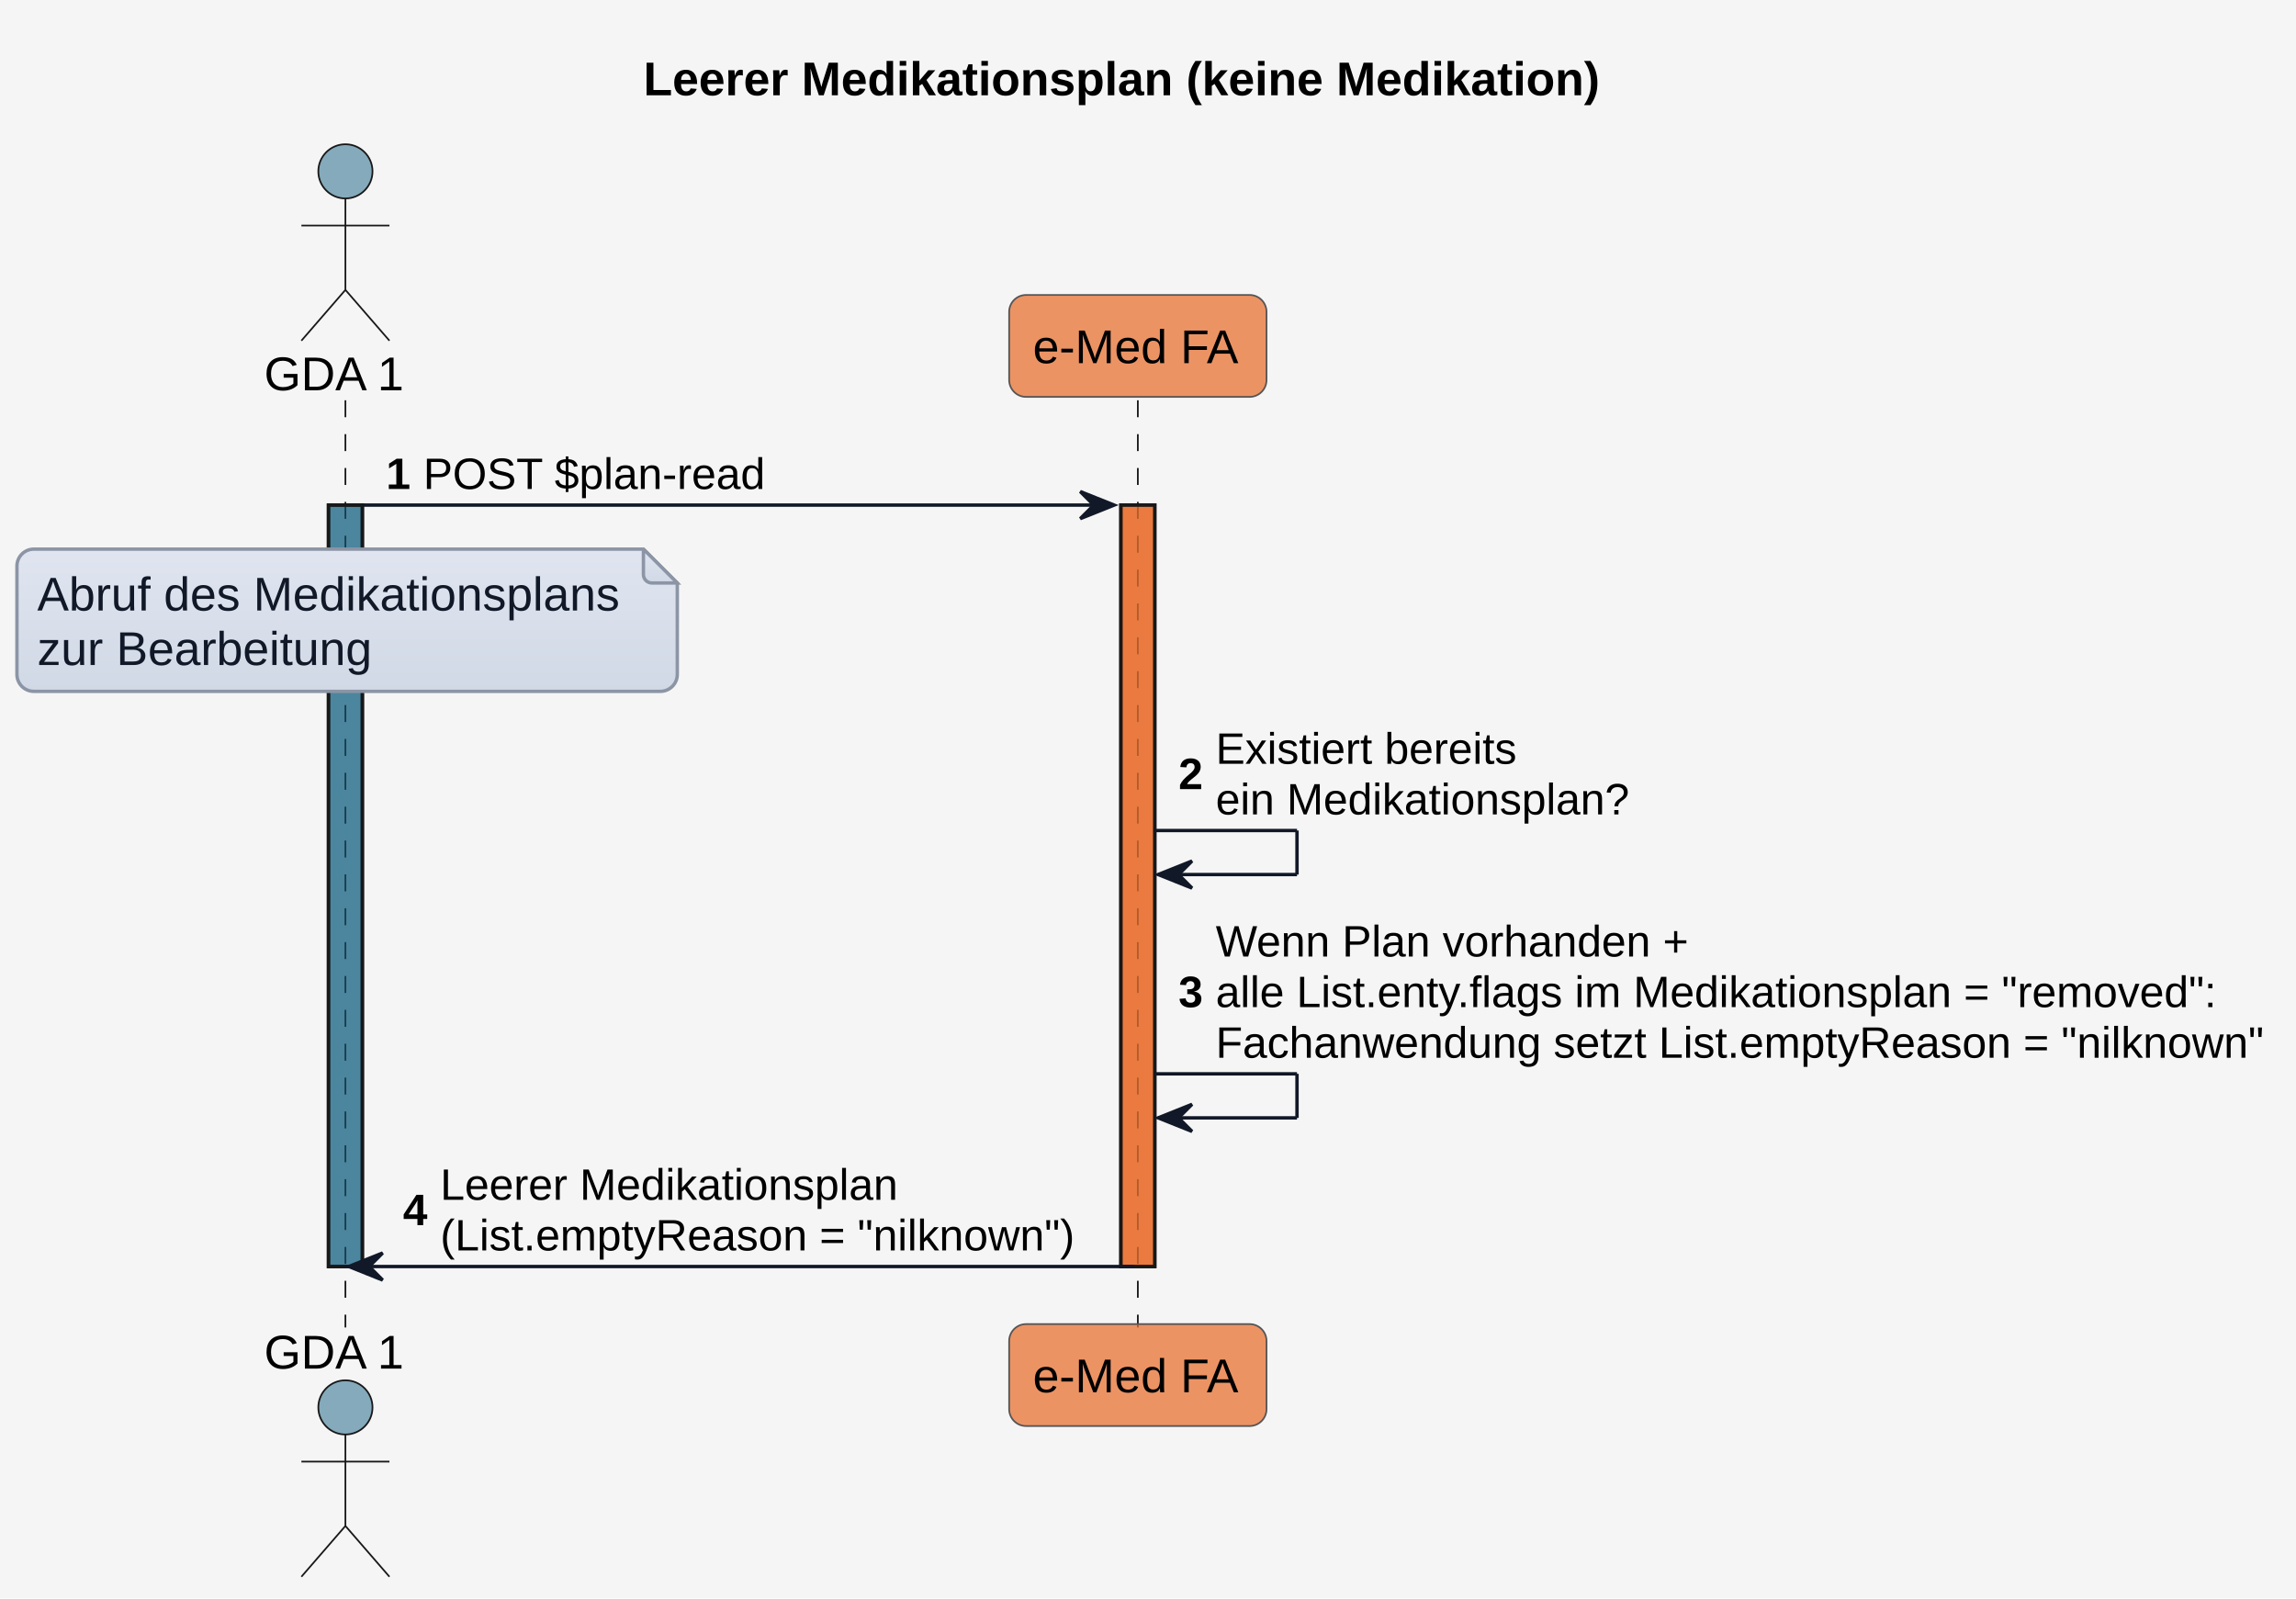
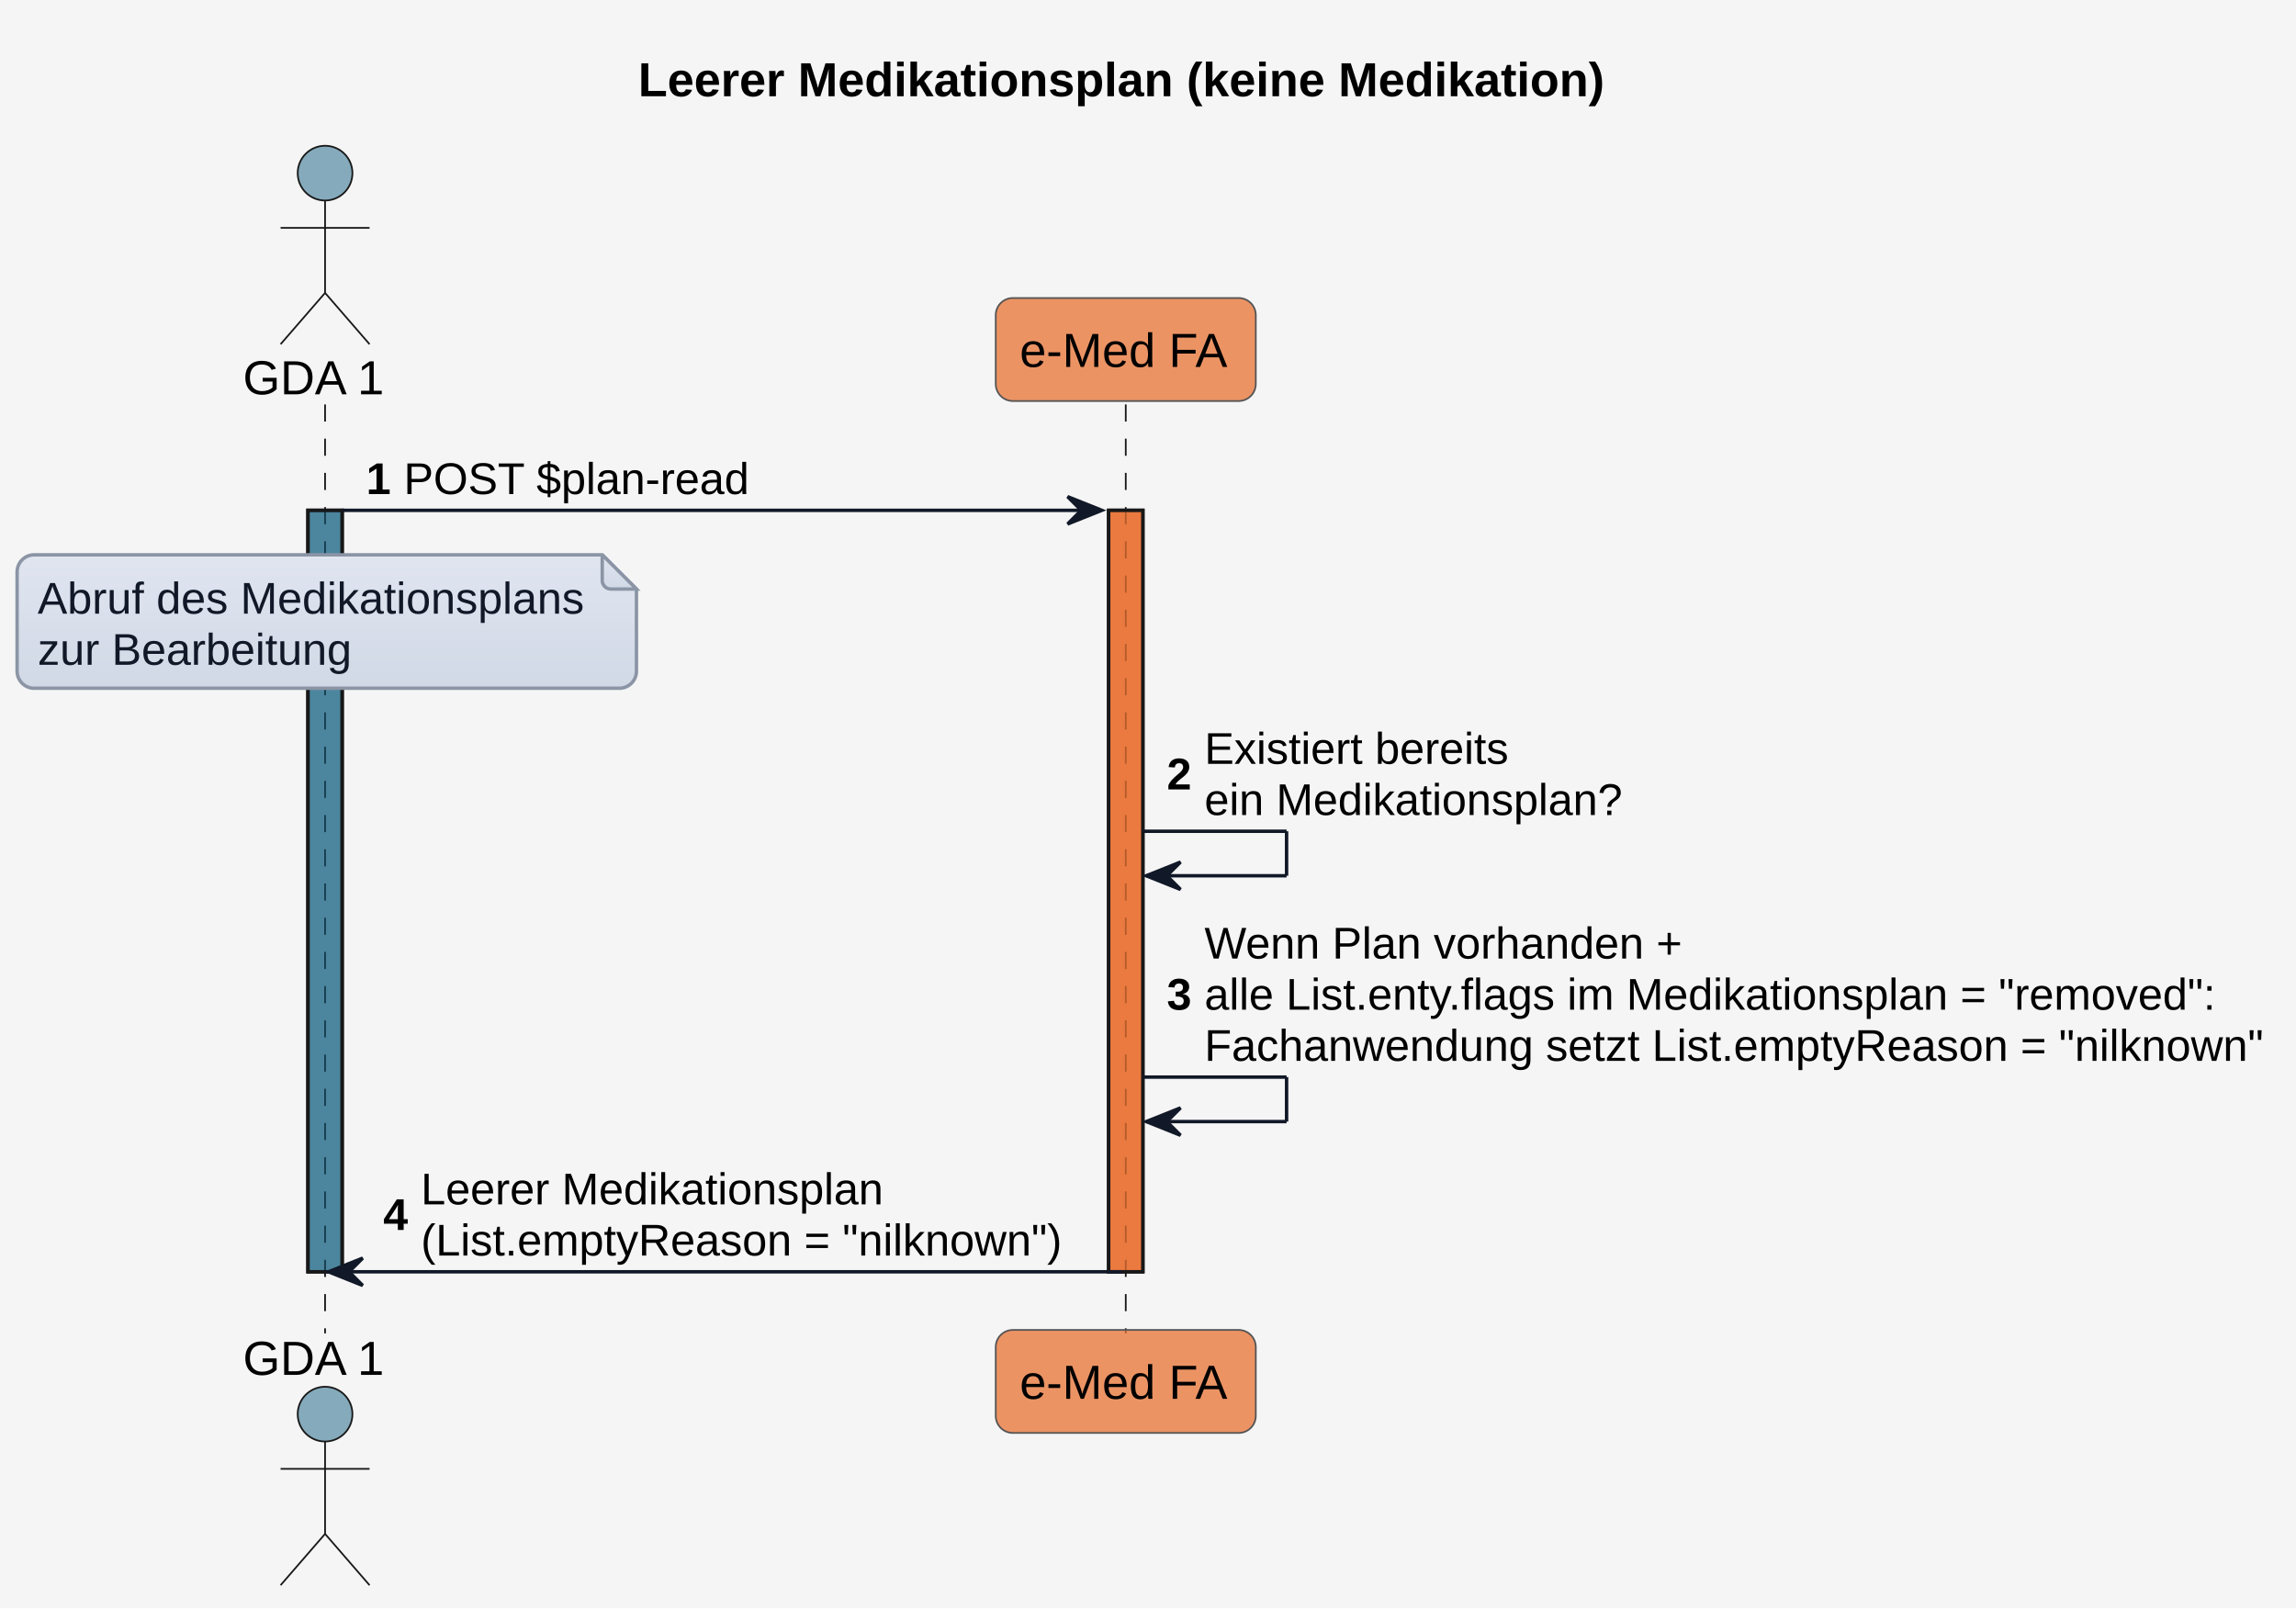
- <svg xmlns="http://www.w3.org/2000/svg" contentStyleType="text/css" height="472px" preserveAspectRatio="none" style="width:678px;height:472px;background:#F5F5F5;" version="1.1" viewBox="0 0 678 472" width="678px" zoomAndPan="magnify">
+ <svg xmlns="http://www.w3.org/2000/svg" contentStyleType="text/css" height="470px" preserveAspectRatio="none" style="width:671px;height:470px;background:#F5F5F5;" version="1.1" viewBox="0 0 671 470" width="671px" zoomAndPan="magnify">
  <defs>
-     <linearGradient id="g1xbll3anityth0" x1="50%" x2="50%" y1="0%" y2="100%">
+     <linearGradient id="g7awwafbml2dp0" x1="50%" x2="50%" y1="0%" y2="100%">
      <stop offset="0%" stop-color="#E0E5F0" />
      <stop offset="100%" stop-color="#D1D9E6" />
    </linearGradient>
  </defs>
  <g>
-     <rect fill="#F5F5F5" height="472" style="stroke:none;stroke-width:1.0;" width="678" x="0" y="0" />
-     <text fill="#000000" font-family="Arial" font-size="14" font-weight="bold" lengthAdjust="spacing" textLength="302" x="190" y="28.132">Leerer Medikationsplan (keine Medikation)</text>
-     <rect fill="#156082" fill-opacity="0.502" height="224.838" style="stroke:#181818;stroke-width:1.0;" width="10" x="97" y="149.146" />
-     <rect fill="#E97232" fill-opacity="0.741" height="224.838" style="stroke:#181818;stroke-width:1.0;" width="10" x="331" y="149.146" />
-     <line style="stroke:#181818;stroke-width:0.5;stroke-dasharray:5.0,5.0;" x1="102" x2="102" y1="118.197" y2="391.984" />
-     <line style="stroke:#181818;stroke-width:0.5;stroke-dasharray:5.0,5.0;" x1="336" x2="336" y1="118.197" y2="391.984" />
-     <text fill="#000000" font-family="Arial" font-size="14" lengthAdjust="spacing" textLength="42" x="78" y="115.231">GDA 1</text>
-     <ellipse cx="102" cy="50.599" fill="#156082" fill-opacity="0.502" rx="8" ry="8" style="stroke:#181818;stroke-width:0.5;" />
-     <path d="M102,58.599 L102,85.599 M89,66.599 L115,66.599 M102,85.599 L89,100.599 M102,85.599 L115,100.599 " fill="none" style="stroke:#181818;stroke-width:0.5;" />
-     <text fill="#000000" font-family="Arial" font-size="14" lengthAdjust="spacing" textLength="42" x="78" y="404.116">GDA 1</text>
-     <ellipse cx="102" cy="415.583" fill="#156082" fill-opacity="0.502" rx="8" ry="8" style="stroke:#181818;stroke-width:0.5;" />
-     <path d="M102,423.583 L102,450.583 M89,431.583 L115,431.583 M102,450.583 L89,465.583 M102,450.583 L115,465.583 " fill="none" style="stroke:#181818;stroke-width:0.5;" />
-     <rect fill="#E97232" fill-opacity="0.741" height="30.099" rx="5" ry="5" style="stroke:#555555;stroke-width:0.5;" width="76" x="298" y="87.099" />
-     <text fill="#000000" font-family="Arial" font-size="14" lengthAdjust="spacing" textLength="62" x="305" y="107.231">e-Med FA</text>
-     <rect fill="#E97232" fill-opacity="0.741" height="30.099" rx="5" ry="5" style="stroke:#555555;stroke-width:0.5;" width="76" x="298" y="390.984" />
-     <text fill="#000000" font-family="Arial" font-size="14" lengthAdjust="spacing" textLength="62" x="305" y="411.116">e-Med FA</text>
-     <rect fill="#156082" fill-opacity="0.502" height="224.838" style="stroke:#181818;stroke-width:1.0;" width="10" x="97" y="149.146" />
-     <rect fill="#E97232" fill-opacity="0.741" height="224.838" style="stroke:#181818;stroke-width:1.0;" width="10" x="331" y="149.146" />
-     <polygon fill="#111827" points="319,145.146,329,149.146,319,153.146,323,149.146" style="stroke:#111827;stroke-width:1.0;" />
-     <line style="stroke:#111827;stroke-width:1.0;" x1="107" x2="325" y1="149.146" y2="149.146" />
-     <text fill="#000000" font-family="Arial" font-size="13" font-weight="bold" lengthAdjust="spacing" textLength="7" x="114" y="144.391">1</text>
-     <text fill="#000000" font-family="Arial" font-size="13" lengthAdjust="spacing" textLength="99" x="125" y="144.391">POST $plan-read</text>
-     <path d="M5,167.146 L5,199.146 A5,5 0 0 0 10,204.146 L195,204.146 A5,5 0 0 0 200,199.146 L200,172.146 L190,162.146 L10,162.146 A5,5 0 0 0 5,167.146 " fill="url(#g1xbll3anityth0)" style="stroke:#8B95A5;stroke-width:1.0;" />
-     <path d="M190,162.146 L190,169.646 A2.5,2.5 0 0 0 192.5,172.146 L200,172.146 L190,162.146 " fill="url(#g1xbll3anityth0)" style="stroke:#8B95A5;stroke-width:1.0;" />
-     <text fill="#111827" font-family="Arial" font-size="14" lengthAdjust="spacing" textLength="174" x="11" y="180.278">Abruf des Medikationsplans</text>
-     <text fill="#111827" font-family="Arial" font-size="14" lengthAdjust="spacing" textLength="100" x="11" y="196.376">zur Bearbeitung</text>
-     <line style="stroke:#111827;stroke-width:1.0;" x1="341" x2="383" y1="245.241" y2="245.241" />
-     <line style="stroke:#111827;stroke-width:1.0;" x1="383" x2="383" y1="245.241" y2="258.241" />
-     <line style="stroke:#111827;stroke-width:1.0;" x1="342" x2="383" y1="258.241" y2="258.241" />
-     <polygon fill="#111827" points="352,254.241,342,258.241,352,262.241,348,258.241" style="stroke:#111827;stroke-width:1.0;" />
-     <text fill="#000000" font-family="Arial" font-size="13" font-weight="bold" lengthAdjust="spacing" textLength="7" x="348" y="233.012">2</text>
-     <text fill="#000000" font-family="Arial" font-size="13" lengthAdjust="spacing" textLength="91" x="359" y="225.537">Existiert bereits</text>
-     <text fill="#000000" font-family="Arial" font-size="13" lengthAdjust="spacing" textLength="122" x="359" y="240.486">ein Medikationsplan?</text>
-     <line style="stroke:#111827;stroke-width:1.0;" x1="341" x2="383" y1="317.087" y2="317.087" />
-     <line style="stroke:#111827;stroke-width:1.0;" x1="383" x2="383" y1="317.087" y2="330.087" />
-     <line style="stroke:#111827;stroke-width:1.0;" x1="342" x2="383" y1="330.087" y2="330.087" />
-     <polygon fill="#111827" points="352,326.087,342,330.087,352,334.087,348,330.087" style="stroke:#111827;stroke-width:1.0;" />
-     <text fill="#000000" font-family="Arial" font-size="13" font-weight="bold" lengthAdjust="spacing" textLength="7" x="348" y="297.383">3</text>
-     <text fill="#000000" font-family="Arial" font-size="13" lengthAdjust="spacing" textLength="138" x="359" y="282.435">Wenn Plan vorhanden +</text>
-     <text fill="#000000" font-family="Arial" font-size="13" lengthAdjust="spacing" textLength="299" x="359" y="297.383">alle List.enty.flags im Medikationsplan = "removed":</text>
-     <text fill="#000000" font-family="Arial" font-size="13" lengthAdjust="spacing" textLength="312" x="359" y="312.332">Fachanwendung setzt List.emptyReason = "nilknown"</text>
-     <polygon fill="#111827" points="113,369.984,103,373.984,113,377.984,109,373.984" style="stroke:#111827;stroke-width:1.0;" />
-     <line style="stroke:#111827;stroke-width:1.0;" x1="107" x2="335" y1="373.984" y2="373.984" />
-     <text fill="#000000" font-family="Arial" font-size="13" font-weight="bold" lengthAdjust="spacing" textLength="7" x="119" y="361.755">4</text>
-     <text fill="#000000" font-family="Arial" font-size="13" lengthAdjust="spacing" textLength="134" x="130" y="354.281">Leerer Medikationsplan</text>
-     <text fill="#000000" font-family="Arial" font-size="13" lengthAdjust="spacing" textLength="189" x="130" y="369.229">(List.emptyReason = "nilknown")</text>
+     <rect fill="#F5F5F5" height="470" style="stroke:none;stroke-width:1.0;" width="671" x="0" y="0" />
+     <text fill="#000000" font-family="Arial" font-size="14" font-weight="bold" lengthAdjust="spacing" textLength="302" x="186.5" y="28.132">Leerer Medikationsplan (keine Medikation)</text>
+     <rect fill="#156082" fill-opacity="0.502" height="222.539" style="stroke:#181818;stroke-width:1.0;" width="10" x="90" y="149.146" />
+     <rect fill="#E97232" fill-opacity="0.741" height="222.539" style="stroke:#181818;stroke-width:1.0;" width="10" x="324" y="149.146" />
+     <line style="stroke:#181818;stroke-width:0.5;stroke-dasharray:5.0,5.0;" x1="95" x2="95" y1="118.197" y2="389.685" />
+     <line style="stroke:#181818;stroke-width:0.5;stroke-dasharray:5.0,5.0;" x1="329" x2="329" y1="118.197" y2="389.685" />
+     <text fill="#000000" font-family="Arial" font-size="14" lengthAdjust="spacing" textLength="42" x="71" y="115.231">GDA 1</text>
+     <ellipse cx="95" cy="50.599" fill="#156082" fill-opacity="0.502" rx="8" ry="8" style="stroke:#181818;stroke-width:0.5;" />
+     <path d="M95,58.599 L95,85.599 M82,66.599 L108,66.599 M95,85.599 L82,100.599 M95,85.599 L108,100.599 " fill="none" style="stroke:#181818;stroke-width:0.5;" />
+     <text fill="#000000" font-family="Arial" font-size="14" lengthAdjust="spacing" textLength="42" x="71" y="401.816">GDA 1</text>
+     <ellipse cx="95" cy="413.283" fill="#156082" fill-opacity="0.502" rx="8" ry="8" style="stroke:#181818;stroke-width:0.5;" />
+     <path d="M95,421.283 L95,448.283 M82,429.283 L108,429.283 M95,448.283 L82,463.283 M95,448.283 L108,463.283 " fill="none" style="stroke:#181818;stroke-width:0.5;" />
+     <rect fill="#E97232" fill-opacity="0.741" height="30.099" rx="5" ry="5" style="stroke:#555555;stroke-width:0.5;" width="76" x="291" y="87.099" />
+     <text fill="#000000" font-family="Arial" font-size="14" lengthAdjust="spacing" textLength="62" x="298" y="107.231">e-Med FA</text>
+     <rect fill="#E97232" fill-opacity="0.741" height="30.099" rx="5" ry="5" style="stroke:#555555;stroke-width:0.5;" width="76" x="291" y="388.685" />
+     <text fill="#000000" font-family="Arial" font-size="14" lengthAdjust="spacing" textLength="62" x="298" y="408.816">e-Med FA</text>
+     <rect fill="#156082" fill-opacity="0.502" height="222.539" style="stroke:#181818;stroke-width:1.0;" width="10" x="90" y="149.146" />
+     <rect fill="#E97232" fill-opacity="0.741" height="222.539" style="stroke:#181818;stroke-width:1.0;" width="10" x="324" y="149.146" />
+     <polygon fill="#111827" points="312,145.146,322,149.146,312,153.146,316,149.146" style="stroke:#111827;stroke-width:1.0;" />
+     <line style="stroke:#111827;stroke-width:1.0;" x1="100" x2="318" y1="149.146" y2="149.146" />
+     <text fill="#000000" font-family="Arial" font-size="13" font-weight="bold" lengthAdjust="spacing" textLength="7" x="107" y="144.391">1</text>
+     <text fill="#000000" font-family="Arial" font-size="13" lengthAdjust="spacing" textLength="99" x="118" y="144.391">POST $plan-read</text>
+     <path d="M5,167.146 L5,196.146 A5,5 0 0 0 10,201.146 L181,201.146 A5,5 0 0 0 186,196.146 L186,172.146 L176,162.146 L10,162.146 A5,5 0 0 0 5,167.146 " fill="url(#g7awwafbml2dp0)" style="stroke:#8B95A5;stroke-width:1.0;" />
+     <path d="M176,162.146 L176,169.646 A2.5,2.5 0 0 0 178.5,172.146 L186,172.146 L176,162.146 " fill="url(#g7awwafbml2dp0)" style="stroke:#8B95A5;stroke-width:1.0;" />
+     <text fill="#111827" font-family="Arial" font-size="13" lengthAdjust="spacing" textLength="160" x="11" y="179.34">Abruf des Medikationsplans</text>
+     <text fill="#111827" font-family="Arial" font-size="13" lengthAdjust="spacing" textLength="91" x="11" y="194.289">zur Bearbeitung</text>
+     <line style="stroke:#111827;stroke-width:1.0;" x1="334" x2="376" y1="242.941" y2="242.941" />
+     <line style="stroke:#111827;stroke-width:1.0;" x1="376" x2="376" y1="242.941" y2="255.941" />
+     <line style="stroke:#111827;stroke-width:1.0;" x1="335" x2="376" y1="255.941" y2="255.941" />
+     <polygon fill="#111827" points="345,251.941,335,255.941,345,259.941,341,255.941" style="stroke:#111827;stroke-width:1.0;" />
+     <text fill="#000000" font-family="Arial" font-size="13" font-weight="bold" lengthAdjust="spacing" textLength="7" x="341" y="230.712">2</text>
+     <text fill="#000000" font-family="Arial" font-size="13" lengthAdjust="spacing" textLength="91" x="352" y="223.237">Existiert bereits</text>
+     <text fill="#000000" font-family="Arial" font-size="13" lengthAdjust="spacing" textLength="122" x="352" y="238.186">ein Medikationsplan?</text>
+     <line style="stroke:#111827;stroke-width:1.0;" x1="334" x2="376" y1="314.787" y2="314.787" />
+     <line style="stroke:#111827;stroke-width:1.0;" x1="376" x2="376" y1="314.787" y2="327.787" />
+     <line style="stroke:#111827;stroke-width:1.0;" x1="335" x2="376" y1="327.787" y2="327.787" />
+     <polygon fill="#111827" points="345,323.787,335,327.787,345,331.787,341,327.787" style="stroke:#111827;stroke-width:1.0;" />
+     <text fill="#000000" font-family="Arial" font-size="13" font-weight="bold" lengthAdjust="spacing" textLength="7" x="341" y="295.084">3</text>
+     <text fill="#000000" font-family="Arial" font-size="13" lengthAdjust="spacing" textLength="138" x="352" y="280.135">Wenn Plan vorhanden +</text>
+     <text fill="#000000" font-family="Arial" font-size="13" lengthAdjust="spacing" textLength="299" x="352" y="295.084">alle List.enty.flags im Medikationsplan = "removed":</text>
+     <text fill="#000000" font-family="Arial" font-size="13" lengthAdjust="spacing" textLength="312" x="352" y="310.032">Fachanwendung setzt List.emptyReason = "nilknown"</text>
+     <polygon fill="#111827" points="106,367.685,96,371.685,106,375.685,102,371.685" style="stroke:#111827;stroke-width:1.0;" />
+     <line style="stroke:#111827;stroke-width:1.0;" x1="100" x2="328" y1="371.685" y2="371.685" />
+     <text fill="#000000" font-family="Arial" font-size="13" font-weight="bold" lengthAdjust="spacing" textLength="7" x="112" y="359.455">4</text>
+     <text fill="#000000" font-family="Arial" font-size="13" lengthAdjust="spacing" textLength="134" x="123" y="351.981">Leerer Medikationsplan</text>
+     <text fill="#000000" font-family="Arial" font-size="13" lengthAdjust="spacing" textLength="189" x="123" y="366.93">(List.emptyReason = "nilknown")</text>
  </g>
</svg>
